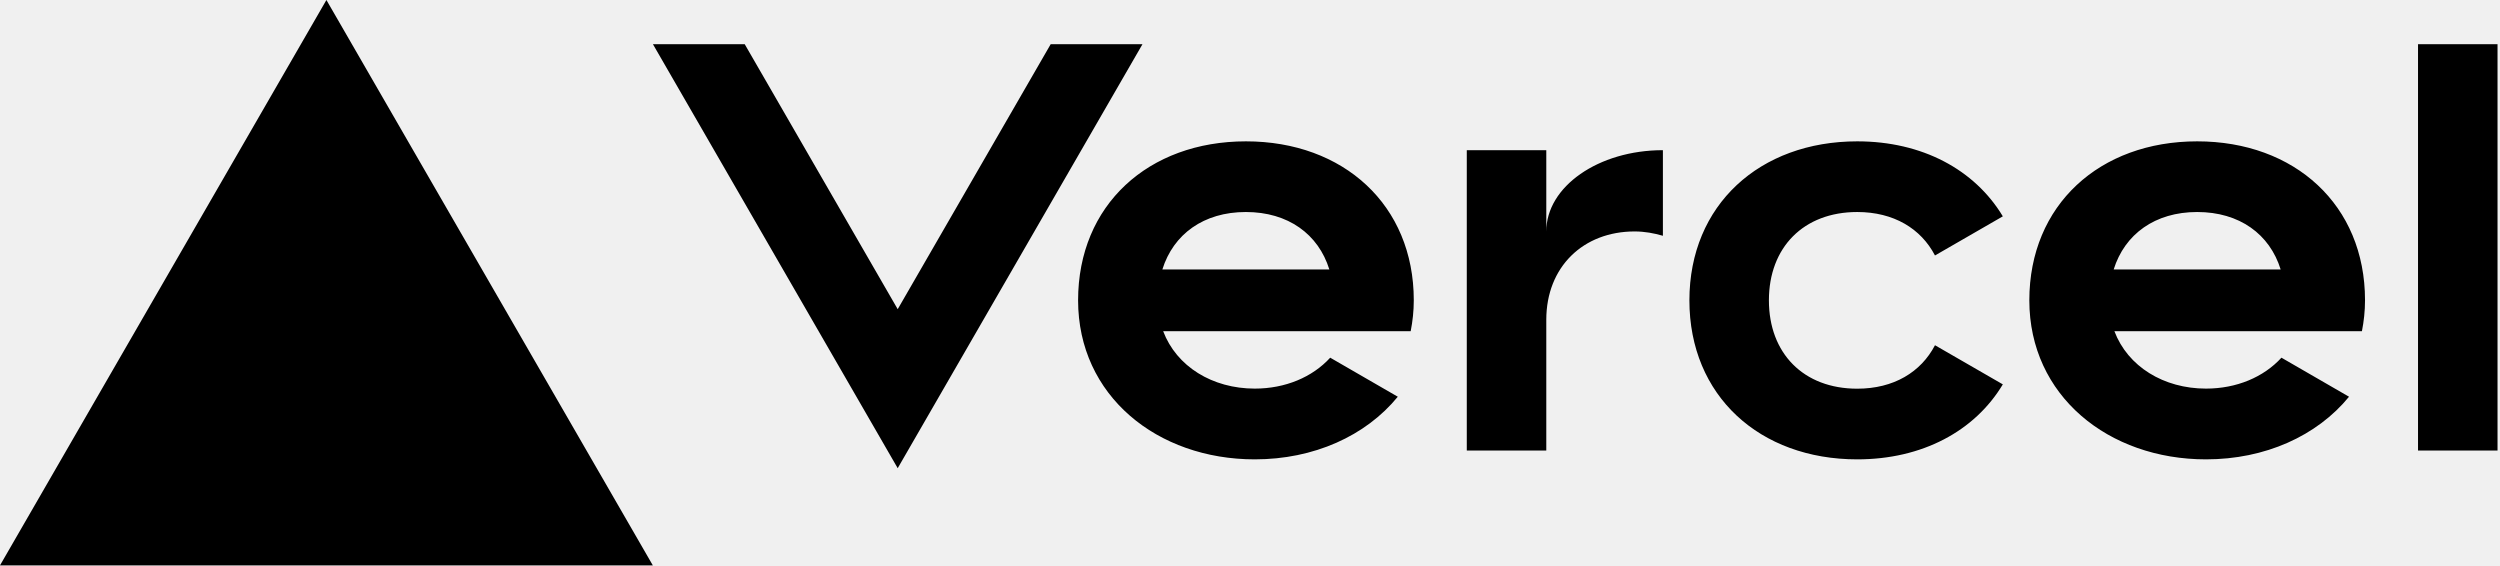
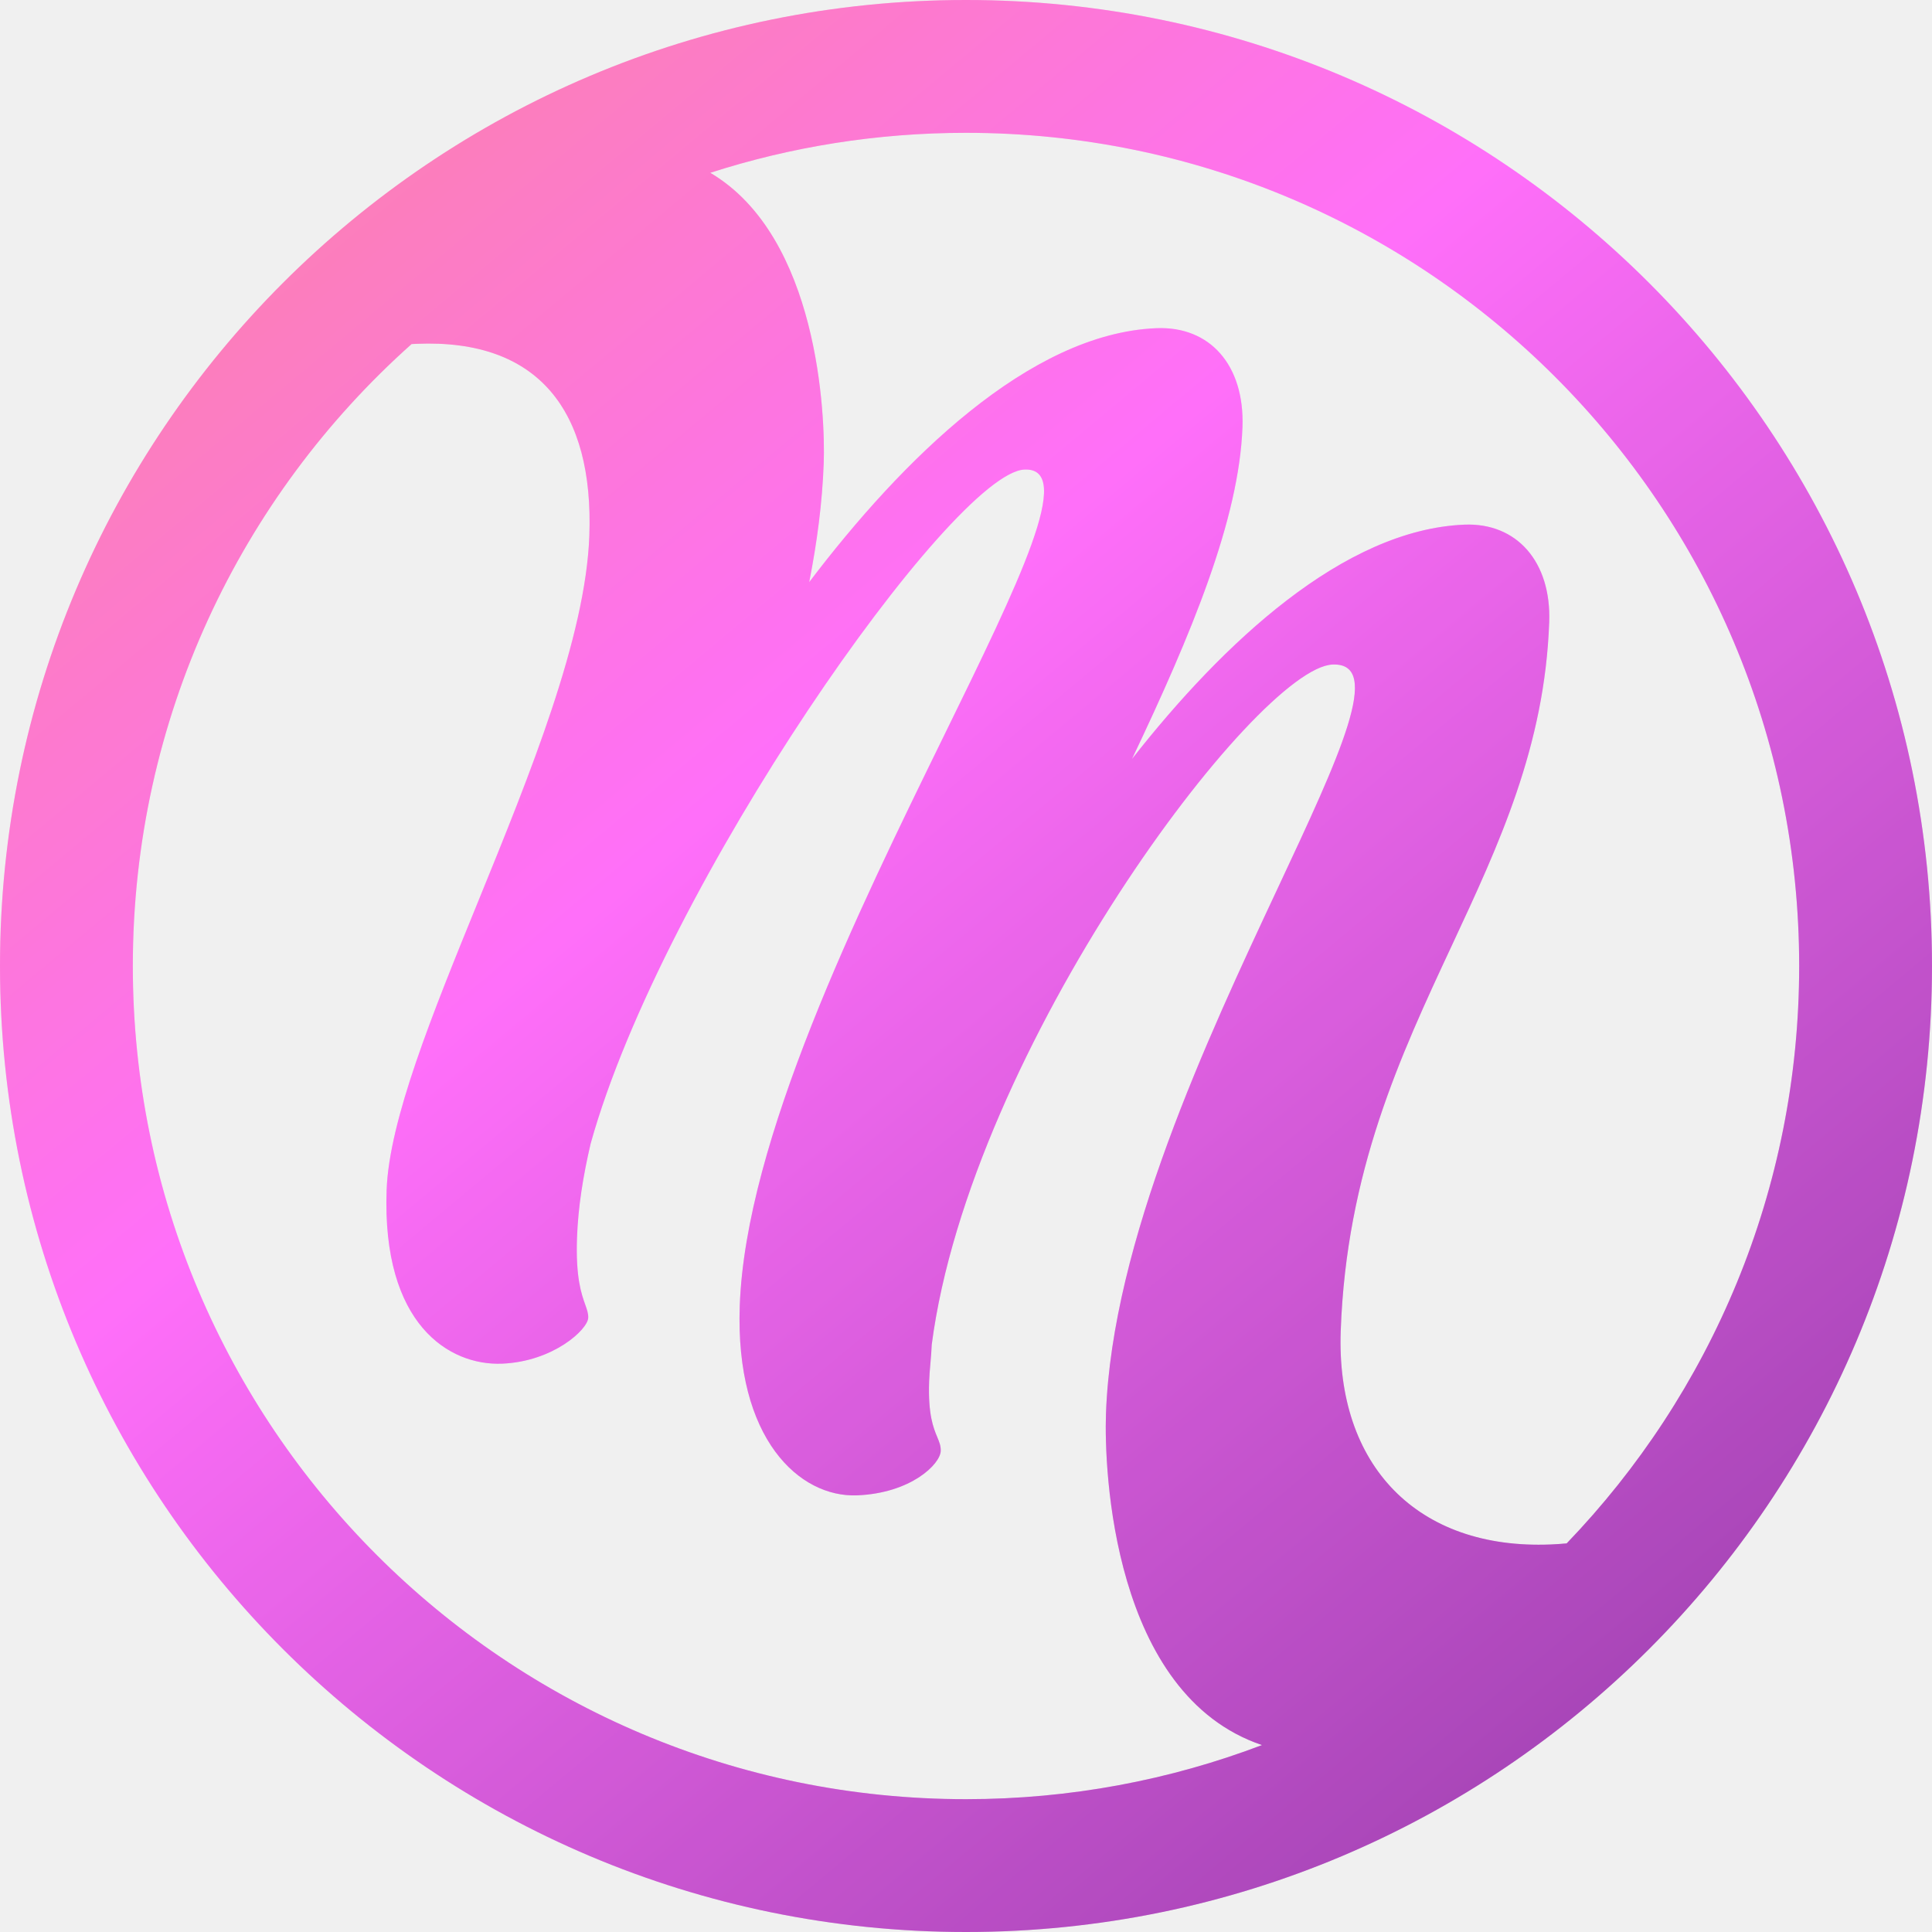
- <svg xmlns="http://www.w3.org/2000/svg" width="283" height="64" viewBox="0 0 283 64" fill="none">
-   <path d="M141.04 16c-11.04 0-19 7.2-19 18s8.96 18 20 18c6.67 0 12.55-2.64 16.19-7.09l-7.65-4.42c-2.02 2.21-5.09 3.5-8.54 3.5-4.79 0-8.86-2.5-10.37-6.5h28.02c.22-1.12.35-2.28.35-3.5 0-10.79-7.96-17.99-19-17.99zm-9.46 14.5c1.25-3.99 4.67-6.5 9.45-6.5 4.79 0 8.21 2.51 9.45 6.5h-18.9zM248.72 16c-11.04 0-19 7.2-19 18s8.96 18 20 18c6.67 0 12.55-2.64 16.19-7.09l-7.65-4.42c-2.02 2.21-5.09 3.5-8.54 3.5-4.79 0-8.86-2.5-10.37-6.5h28.02c.22-1.12.35-2.28.35-3.5 0-10.79-7.96-17.99-19-17.99zm-9.45 14.5c1.25-3.99 4.67-6.5 9.45-6.5 4.79 0 8.21 2.51 9.45 6.5h-18.9zM200.24 34c0 6 3.92 10 10 10 4.12 0 7.21-1.87 8.8-4.92l7.68 4.43c-3.18 5.3-9.14 8.49-16.48 8.49-11.05 0-19-7.2-19-18s7.96-18 19-18c7.34 0 13.29 3.19 16.48 8.49l-7.68 4.43c-1.59-3.05-4.68-4.92-8.8-4.92-6.07 0-10 4-10 10zm82.48-29v46h-9V5h9zM36.95 0L73.9 64H0L36.95 0zm92.38 5l-27.71 48L73.91 5H84.3l17.32 30 17.32-30h10.39zm58.91 12v9.69c-1-.29-2.06-.49-3.2-.49-5.81 0-10 4-10 10V51h-9V17h9v9.2c0-5.08 5.91-9.2 13.2-9.2z" fill="#000" />
+ <svg xmlns="http://www.w3.org/2000/svg" width="223" height="223" viewBox="0 0 223 223" fill="none">
+   <path fill-rule="evenodd" clip-rule="evenodd" d="M111.5 223C173.08 223 223 173.08 223 111.5C223 49.92 173.08 0 111.5 0C49.92 0 0 49.92 0 111.5C0 173.08 49.92 223 111.5 223ZM111.5 207.669C58.387 207.669 15.331 164.613 15.331 111.5C15.331 82.961 27.762 57.326 47.505 39.714C47.709 39.702 47.916 39.692 48.125 39.684C62.187 39.109 68.539 47.455 68.025 61.819C67.604 73.579 61.201 89.298 55.198 104.035C49.901 117.039 44.916 129.278 44.627 137.358C44.07 152.906 51.882 157.648 57.95 157.4C63.871 157.158 67.847 153.452 67.895 152.1C67.913 151.611 67.76 151.181 67.553 150.597C67.115 149.368 66.436 147.457 66.6 142.872C66.727 139.324 67.298 135.757 68.172 132.008C76.484 102.139 109.967 54.535 118.256 54.197C124.12 53.957 117.656 67.16 108.951 84.937C98.979 105.303 86.068 131.672 85.386 150.71C84.836 166.088 92.279 172.87 98.939 172.599C105.157 172.344 108.528 169 108.582 167.48C108.603 166.891 108.422 166.454 108.185 165.884C107.742 164.818 107.107 163.289 107.245 159.434C107.269 158.758 107.332 158.039 107.395 157.319C107.457 156.599 107.52 155.879 107.544 155.204C112.023 120.935 145.077 77.061 153.81 76.704C159.685 76.464 154.661 87.192 147.5 102.484C139.325 119.939 128.366 143.339 127.657 163.157C127.424 169.643 128.407 195.6 145.664 201.424C135.048 205.459 123.532 207.669 111.5 207.669ZM180.833 178.144C197.452 160.858 207.669 137.372 207.669 111.5C207.669 58.387 164.613 15.331 111.5 15.331C101.203 15.331 91.284 16.949 81.984 19.945C94.482 27.326 95.272 48.018 95.077 53.457C94.914 58.02 94.306 62.6 93.403 67.193C104.107 53.088 118.819 38.481 133.473 37.881C139.69 37.627 143.665 42.189 143.411 49.287C143.03 59.933 137.531 73.151 130.658 87.606C141.189 74.183 155.107 61.127 169.022 60.558C175.091 60.31 179.065 64.872 178.817 71.8C178.304 86.135 173.046 97.408 167.569 109.149C161.619 121.907 155.41 135.219 154.752 153.611C154.195 169.158 163.601 178.898 178.995 178.269C179.627 178.243 180.24 178.201 180.833 178.144Z" fill="url(#paint0_linear_12_166)" />
+   <path fill-rule="evenodd" clip-rule="evenodd" d="M111.5 223C173.08 223 223 173.08 223 111.5C223 49.92 173.08 0 111.5 0C49.92 0 0 49.92 0 111.5C0 173.08 49.92 223 111.5 223ZM111.5 207.669C58.387 207.669 15.331 164.613 15.331 111.5C15.331 82.961 27.762 57.326 47.505 39.714C47.709 39.702 47.916 39.692 48.125 39.684C62.187 39.109 68.539 47.455 68.025 61.819C67.604 73.579 61.201 89.298 55.198 104.035C49.901 117.039 44.916 129.278 44.627 137.358C44.07 152.906 51.882 157.648 57.95 157.4C63.871 157.158 67.847 153.452 67.895 152.1C67.913 151.611 67.76 151.181 67.553 150.597C67.115 149.368 66.436 147.457 66.6 142.872C66.727 139.324 67.298 135.757 68.172 132.008C76.484 102.139 109.967 54.535 118.256 54.197C124.12 53.957 117.656 67.16 108.951 84.937C98.979 105.303 86.068 131.672 85.386 150.71C84.836 166.088 92.279 172.87 98.939 172.599C105.157 172.344 108.528 169 108.582 167.48C108.603 166.891 108.422 166.454 108.185 165.884C107.742 164.818 107.107 163.289 107.245 159.434C107.269 158.758 107.332 158.039 107.395 157.319C107.457 156.599 107.52 155.879 107.544 155.204C112.023 120.935 145.077 77.061 153.81 76.704C159.685 76.464 154.661 87.192 147.5 102.484C139.325 119.939 128.366 143.339 127.657 163.157C127.424 169.643 128.407 195.6 145.664 201.424C135.048 205.459 123.532 207.669 111.5 207.669ZM180.833 178.144C197.452 160.858 207.669 137.372 207.669 111.5C207.669 58.387 164.613 15.331 111.5 15.331C101.203 15.331 91.284 16.949 81.984 19.945C94.482 27.326 95.272 48.018 95.077 53.457C94.914 58.02 94.306 62.6 93.403 67.193C104.107 53.088 118.819 38.481 133.473 37.881C139.69 37.627 143.665 42.189 143.411 49.287C143.03 59.933 137.531 73.151 130.658 87.606C141.189 74.183 155.107 61.127 169.022 60.558C175.091 60.31 179.065 64.872 178.817 71.8C178.304 86.135 173.046 97.408 167.569 109.149C161.619 121.907 155.41 135.219 154.752 153.611C154.195 169.158 163.601 178.898 178.995 178.269C179.627 178.243 180.24 178.201 180.833 178.144Z" fill="white" fill-opacity="0.2" />
+   <defs>
+     <linearGradient id="paint0_linear_12_166" x1="-7" y1="-18" x2="180" y2="206" gradientUnits="userSpaceOnUse">
+       <stop stop-color="#F76D6D" />
+       <stop offset="0.49" stop-color="#FF4BF8" />
+       <stop offset="1" stop-color="#9016A4" />
+     </linearGradient>
+   </defs>
</svg>
